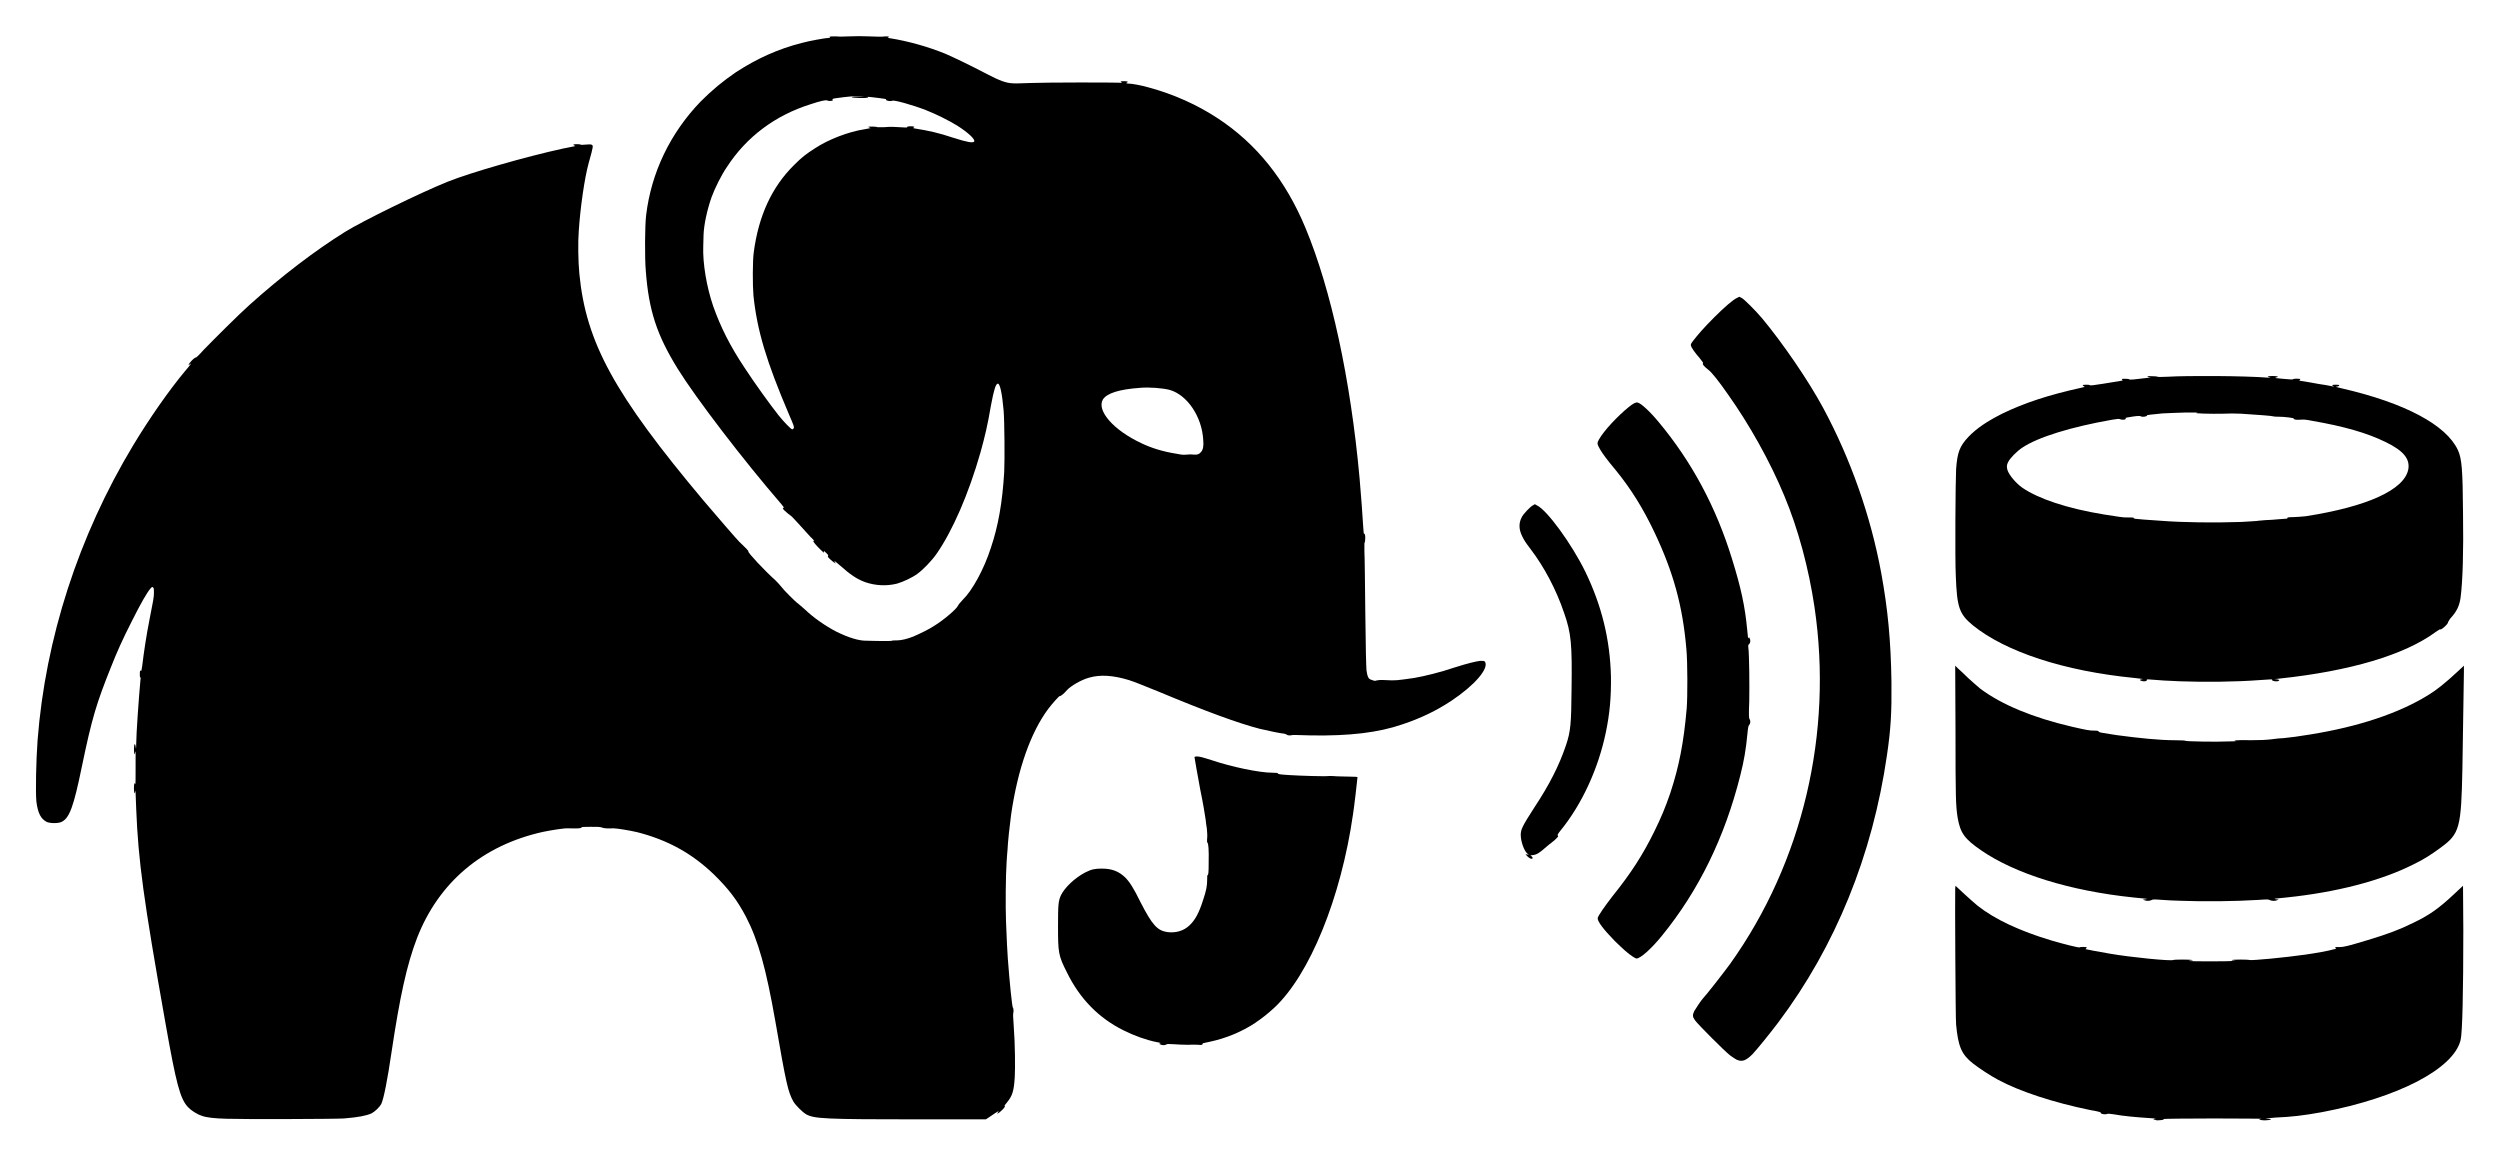
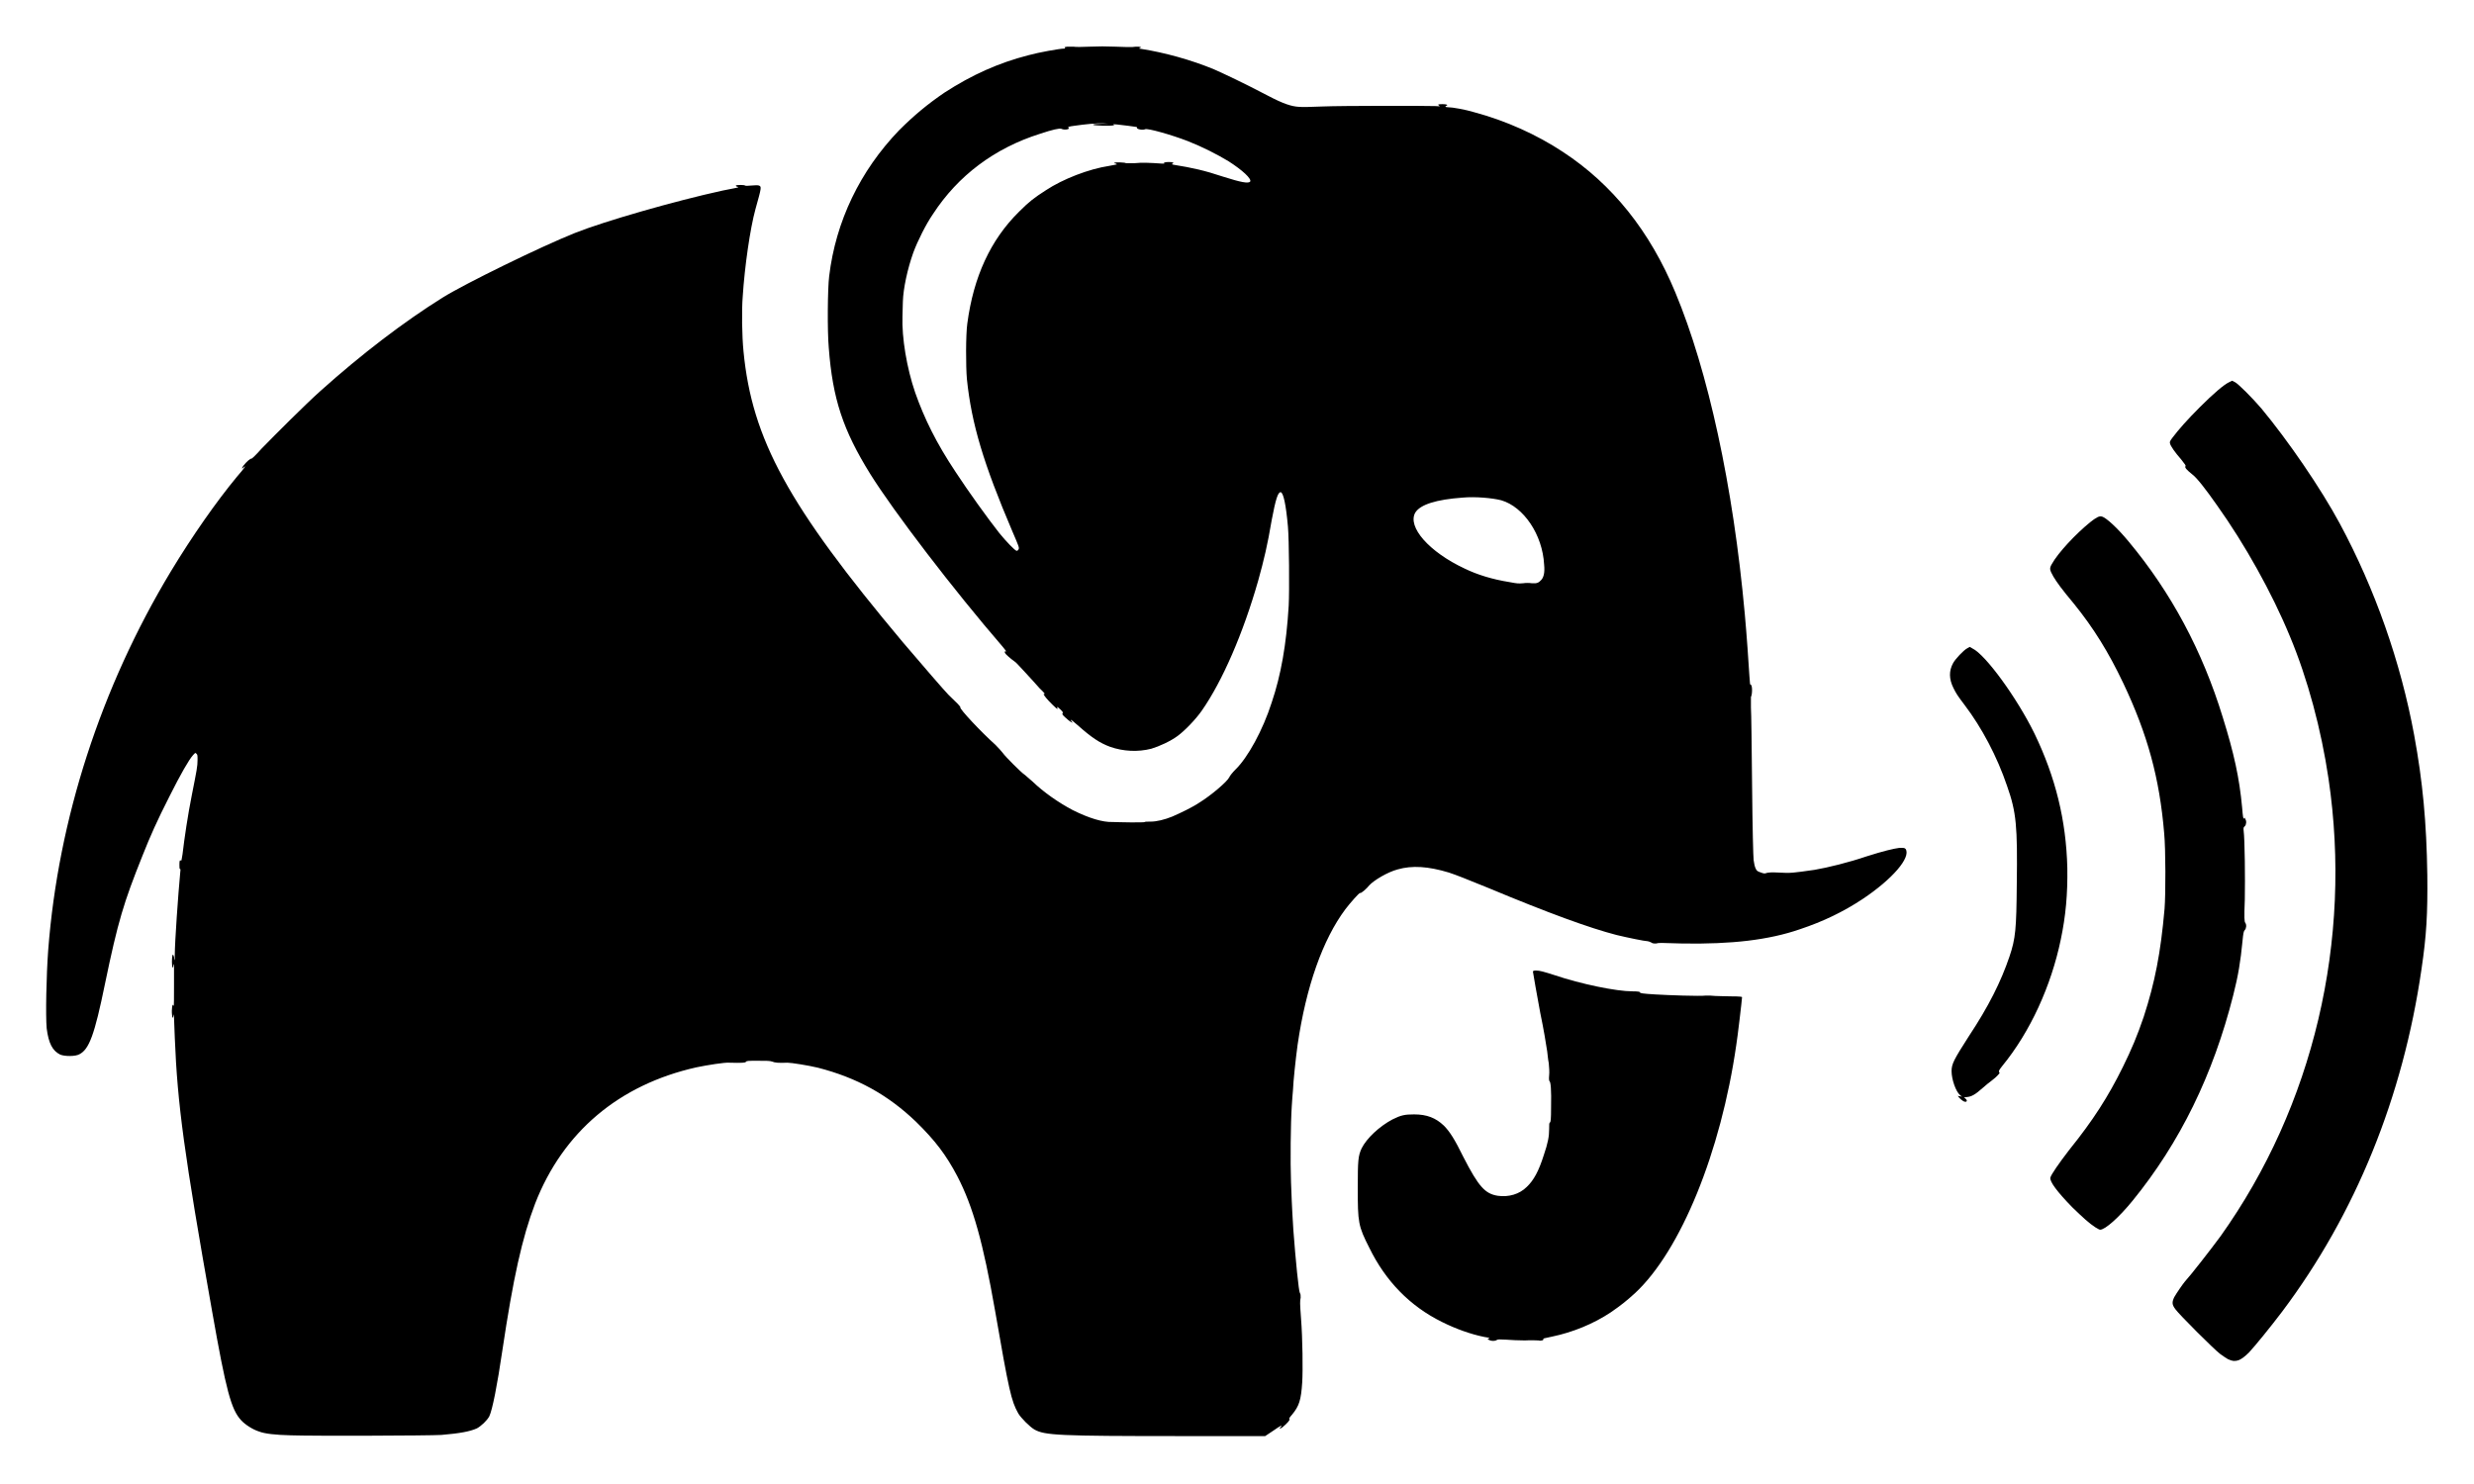
- <svg xmlns="http://www.w3.org/2000/svg" viewBox="621.7 320.2 831.5 384.7" role="img" aria-label="pg-probe">
+ <svg xmlns="http://www.w3.org/2000/svg" viewBox="621.7 320.2 641.2 384.7" role="img" aria-label="pg-probe">
  <path fill="currentColor" fill-rule="evenodd" d="M697.1 692.3C693.1 692.2 690.3 691.9 688.8 691.3C687.2 690.8 685.2 689.5 684.2 688.4C681.6 685.6 680.3 680.7 676.7 660.3C669.4 619.1 667.7 606.6 667 589.2C666.9 586.9 666.8 584.6 666.8 584C666.8 582.9 666.8 582.9 666.6 583.8C666.4 584.2 666.4 584.2 666.3 583.4C666.1 581.9 666.4 579.9 666.7 581C666.8 581.1 666.8 578.7 666.8 575.6C666.8 572.5 666.8 570 666.8 570.1C666.7 570.2 666.6 570.5 666.6 570.8C666.4 571.2 666.4 571.2 666.3 570.4C666.2 569.4 666.3 567.7 666.5 567.7C666.6 567.7 666.7 567.9 666.8 568.3C666.9 569.5 667 569.4 667 567.8C667 564.4 667.9 551.8 668.4 546.5C668.5 545.8 668.5 545.5 668.4 545.5C668.2 545.5 668.2 545.1 668.2 544.4C668.2 543.3 668.3 543.1 668.6 543.3C668.7 543.5 668.8 543 669 541.7C669.5 537.4 670.4 531.4 671.4 526.4C672.7 519.8 672.9 518.9 672.9 517.2C672.9 516.1 672.9 515.8 672.6 515.6C672.4 515.3 672.3 515.3 671.7 516C670.7 517.1 668.5 520.9 665.6 526.7C662.4 533 660.7 536.8 658.6 542.1C653.8 554.1 652.3 558.9 648.9 575.3C646.2 588.5 644.8 592.2 642.3 593.5C641.3 594.1 638.5 594.1 637.3 593.6C635.3 592.6 634.3 590.7 633.8 586.8C633.5 583.6 633.7 573.1 634.2 566.4C636.8 532.6 647.8 498.5 666 468.3C671.5 459.2 677.8 450.2 683.1 443.8C685.1 441.5 685.7 440.6 684.8 441.4C684.3 441.9 684.3 441.6 684.8 440.9C685.6 439.9 686.6 439 686.9 439.1C687 439.1 688 438.2 689.5 436.5C692.9 433 700.9 425 704.7 421.6C715.4 412 726.4 403.6 736.5 397.3C742.3 393.7 761.7 384.2 770.7 380.6C778.2 377.6 796.6 372.3 809 369.6C811.2 369.2 812.9 368.8 813 368.8C813 368.7 812.9 368.6 812.7 368.6C812.5 368.5 812.4 368.4 812.4 368.3C812.6 368.1 814.6 368.1 814.8 368.3C814.9 368.4 815.5 368.4 816.4 368.3C817.5 368.2 818.1 368.2 818.4 368.3C819.1 368.6 819.1 368.7 817.5 374.4C816.1 379.5 814.7 389.3 814.2 397C813.9 400.6 814 407.3 814.4 411.3C816.6 434.1 826 451.3 855.7 486.7C860.8 492.7 866.6 499.4 867.5 500.3C869.8 502.5 870.7 503.4 870.6 503.6C870.4 504 875.9 509.9 879.7 513.3C880.4 514 881.3 515 881.6 515.4C882.2 516.3 886.4 520.5 887.2 521C887.4 521.1 888.3 522 889.3 522.8C892.2 525.6 896.1 528.3 899.7 530.2C903.9 532.3 907.5 533.4 910.1 533.3C910.7 533.3 912.8 533.4 914.8 533.4C916.8 533.4 918.4 533.4 918.4 533.3C918.5 533.2 919.1 533.2 919.9 533.2C921.5 533.2 923.5 532.7 925.5 531.9C927.6 531 930.9 529.4 932.5 528.3C935.6 526.4 939.8 522.8 940.3 521.7C940.4 521.4 941.1 520.5 941.9 519.7C945.1 516.6 949 509.5 951.3 502.3C953.7 495.2 955.1 487.3 955.7 477.2C955.9 473.4 955.8 460 955.5 456.7C955 451 954.3 447.8 953.6 447.8C952.9 447.8 952.3 449.7 951.3 455C950.2 461.5 949.3 465.3 947.8 470.7C943.9 484.4 938.5 496.8 933.2 504.4C931.6 506.7 928.8 509.6 926.9 511C925 512.4 922.1 513.7 920.1 514.3C916.6 515.2 912.8 515 909.4 513.8C906.7 512.8 904.6 511.4 901 508.2C900 507.3 899.2 506.7 899.2 506.8C899.2 506.8 899.3 507 899.4 507.2C900 507.8 899.5 507.6 898.6 506.9C897.2 505.7 896.9 505.4 897.1 505.1C897.3 504.9 897.1 504.7 896.5 504.1C895.8 503.5 895.7 503.3 895.7 503.6C895.8 503.8 895.8 504 895.7 504C895.6 504 893.5 502 892.8 501.1C892.1 500.2 892 500 892.5 500.1C892.6 500.2 892.1 499.5 891.2 498.7C890.4 497.8 888.7 495.9 887.3 494.4C886 493 884.9 491.8 884.8 491.8C884.6 491.7 883.2 490.6 882.5 489.9C882 489.4 881.9 488.9 882.5 489.1C882.6 489.2 882.2 488.6 881.6 487.9C868.9 473.2 853.3 452.8 847.2 443C840.2 431.7 837.5 423.6 836.5 410.4C836.1 406 836.2 394.9 836.6 391.8C838.3 377.6 844.6 364.5 854.7 354C858.6 350.1 862.1 347.2 866.5 344.2C873.6 339.6 880.5 336.5 888.3 334.5C890.8 333.8 896.4 332.8 897.4 332.8C897.8 332.8 897.8 332.8 897.7 332.6C897.5 332.4 897.6 332.4 898.3 332.3C898.7 332.3 899.5 332.3 899.9 332.3C900.4 332.4 902.2 332.4 904.1 332.3C906.4 332.2 908.4 332.2 910.8 332.3C912.7 332.4 914.6 332.4 915.1 332.4C915.6 332.3 916.3 332.3 916.8 332.3C917.5 332.4 917.6 332.5 917.2 332.6C916.8 332.8 916.8 332.8 917.6 332.9C923.4 333.8 930.4 335.7 936.4 338.2C939.1 339.4 943.8 341.6 950.3 345C954.3 347.1 956.4 347.8 958.4 347.9C959.1 348 961.9 347.9 964.6 347.8C969.5 347.6 991 347.6 993.7 347.7C994.9 347.8 995 347.8 994.7 347.6C994.2 347.3 994.4 347.2 995.6 347.2C996.6 347.2 997.1 347.4 996.6 347.6C996.1 347.8 996.3 348 997 348C998.1 348 1001.5 348.6 1003.8 349.3C1012 351.5 1020 355.1 1026.8 359.6C1039.6 368 1049.3 380.1 1055.9 396C1064.4 416.4 1070.9 446.2 1073.9 479.3C1074.4 484.7 1074.9 492.1 1075.1 495.4C1075.2 497.3 1075.3 497.8 1075.4 497.7C1075.9 497.6 1075.9 500.2 1075.5 500.9C1075.5 501 1075.5 502.3 1075.5 503.6C1075.6 505 1075.7 514.1 1075.8 524C1075.9 535.1 1076.1 542.4 1076.2 543.2C1076.3 544 1076.5 544.9 1076.7 545.3C1077 546 1077.2 546.1 1078.1 546.4C1078.9 546.7 1079.1 546.7 1079.6 546.5C1080.1 546.4 1080.9 546.3 1082.4 546.4C1086 546.6 1086.3 546.5 1092 545.7C1095.5 545.1 1100.8 543.8 1105.5 542.2C1109.9 540.8 1112.5 540.2 1114 540C1115.2 540 1115.3 540 1115.6 540.3C1117 542.5 1112.2 548.1 1104.4 553.3C1099.4 556.6 1094.2 559.1 1088.2 561.1C1080.1 563.9 1070.5 565 1057.8 564.8C1051.5 564.6 1051.8 564.6 1050.9 564.8C1050.3 564.8 1050 564.8 1049.6 564.5C1049.2 564.3 1048.8 564.2 1048.7 564.2C1048 564.2 1043.6 563.3 1040.7 562.6C1033.7 560.8 1023 556.9 1007.2 550.3C1001.3 547.9 999.3 547.1 997.2 546.4C991.9 544.8 987.7 544.5 983.9 545.6C981.3 546.3 977.8 548.4 976.6 549.7C975.9 550.6 974.4 551.9 974.2 551.7C974 551.6 971.7 554.2 970.4 555.9C964.5 563.8 960.2 576 958 591.1C957.5 594.8 956.9 600.4 956.8 602.9C956.7 603.7 956.6 605.5 956.5 606.9C956.2 611.3 956.1 621.5 956.3 626.7C956.6 634.9 956.7 635.3 956.9 639C957.5 647 958.3 655 958.6 655.4C958.8 655.7 958.8 656 958.8 656.6C958.6 657.6 958.6 657.9 958.9 662.1C959.3 667.1 959.4 675.5 959.2 678.6C958.9 683.2 958.4 684.7 956.6 686.9C955.9 687.7 955.7 688 955.9 688.1C956.1 688.3 955.3 689.2 954.1 690.2C953.4 690.7 953.1 690.7 953.6 690.2C954.2 689.5 953.7 689.7 951.7 691.1L949.6 692.5L927.8 692.5C895.9 692.5 892.5 692.3 889.8 690.8C888.6 690.1 886.3 687.8 885.6 686.6C883.8 683.4 883.2 680.8 879.6 660C876.5 642.3 873.9 633 869.8 625.1C866.9 619.6 864.1 615.9 859.1 611C851.8 604 843.8 599.6 833.7 597C831.2 596.4 826.8 595.7 825.8 595.7C823.4 595.8 822.5 595.7 821.8 595.4C821.2 595.2 820.4 595.2 818.1 595.2C815.5 595.2 815.2 595.2 815 595.5C814.9 595.7 814 595.8 810.7 595.7C809.5 595.6 805.1 596.3 802.2 596.9C782.1 601.4 767.6 613.7 760.4 632.2C757 641.1 754.7 651.6 751.9 670.3C750.6 679.2 749.3 685.8 748.5 687.4C747.9 688.5 746.4 689.9 745.3 690.5C743.5 691.3 740.9 691.8 736.1 692.2C733 692.4 702.4 692.5 697.1 692.3ZM1007.7 667.6L1007.2 667.4L1007.6 667.2C1007.9 667.1 1007.7 667 1006.4 666.8C1002.9 666.1 999 664.7 995.4 662.9C987.1 658.8 980.8 652.3 976.6 643.7C973.7 638 973.6 637.1 973.6 628.2C973.6 620.9 973.7 619.9 974.6 617.9C975.9 615.3 979.2 612.2 982.6 610.4C984.8 609.3 985.8 609.1 988.2 609.1C991.5 609.1 993.8 610 995.9 612C997.4 613.5 998.7 615.5 1001 620.2C1004.9 627.8 1006.6 629.7 1009.9 630.2C1012.7 630.6 1015.5 629.8 1017.4 627.9C1019.2 626.2 1020.5 623.8 1021.8 619.7C1022.9 616.5 1023.2 614.8 1023.2 612.9C1023.2 611.7 1023.2 611.3 1023.4 611.2C1023.6 611.1 1023.7 610.5 1023.7 607.2C1023.8 602.7 1023.6 600.7 1023.3 600.5C1023.2 600.4 1023.1 600 1023.2 599C1023.3 598.1 1023.2 596.9 1023.1 595.8C1022.9 594.9 1022.8 593.5 1022.7 592.8C1022.4 590.8 1021.8 587.1 1020.9 582.8C1020.1 578.4 1019 572.4 1019 572.1C1019 571.9 1019.2 571.8 1019.8 571.8C1020.7 571.8 1021.8 572.1 1024.6 573C1031.4 575.3 1040.6 577.2 1044.8 577.2C1046.1 577.2 1046.7 577.3 1046.7 577.4C1046.7 577.7 1047.4 577.8 1050.7 578C1053.9 578.2 1062.3 578.5 1063.8 578.3C1064.5 578.3 1065.6 578.3 1066.3 578.4C1067 578.4 1068.8 578.5 1070.4 578.5C1072.5 578.5 1073.2 578.6 1073.2 578.7C1073.2 579.2 1072 589.4 1071.7 591.1C1067.7 618.9 1057.3 644.4 1045.5 655.4C1043.2 657.5 1041.8 658.6 1039.2 660.4C1034.7 663.4 1029.3 665.6 1024 666.7C1021.7 667.2 1021.6 667.2 1021.7 667.3C1021.9 667.6 1021.2 667.9 1020.4 667.7C1020.1 667.7 1018.5 667.6 1016.9 667.7C1015.4 667.7 1013.2 667.6 1012 667.5C1010.3 667.4 1009.9 667.4 1009.6 667.6C1009.2 667.9 1008.2 667.9 1007.7 667.6ZM1016.5 471.4C1017.1 471.3 1018 471.3 1018.7 471.4C1020 471.5 1020.5 471.3 1021.2 470.5C1021.8 469.8 1022.1 468.6 1021.9 466.6C1021.5 458.8 1016.6 451.6 1010.8 449.9C1008.5 449.3 1004 448.9 1000.8 449.2C993.9 449.7 989.8 451 988.5 453.1C986.4 456.8 992.1 463.3 1001.3 467.6C1004.6 469.2 1008.5 470.4 1012.9 471.1C1015 471.5 1015.2 471.5 1016.5 471.4ZM885.7 462.6C885.9 462.2 885.7 461.7 884.1 458C876.6 440.4 873.5 430.1 872.3 418.5C872 415.2 872 406.9 872.4 404.1C874 392 878.4 382.4 885.8 375.1C888.5 372.4 889.7 371.5 892.8 369.5C897.2 366.6 903.9 364 909.2 363.2C909.9 363.1 910.6 362.9 910.8 362.9L911.2 362.8L910.9 362.6C910.6 362.6 910.5 362.5 910.5 362.4C910.7 362.2 913.4 362.3 913.5 362.5C913.5 362.5 914.5 362.5 915.8 362.5C917.7 362.3 919.7 362.4 922.7 362.6C923.3 362.6 923.7 362.6 923.5 362.6C923.1 362.4 923.6 362.2 924.6 362.2C925.7 362.2 926.1 362.4 925.6 362.6C925.3 362.8 925.4 362.8 925.8 362.9C930.8 363.7 933.9 364.4 938.7 366C943.4 367.5 945.2 367.8 945.7 367.3C946.2 366.6 943.7 364.3 940.1 362C937.3 360.3 933.4 358.3 929.6 356.8C925.2 355.1 919.1 353.4 918.5 353.7C917.9 354 916.2 353.7 916.4 353.3C916.5 353.1 916.2 353.1 914 352.8C911.8 352.5 909.8 352.3 910.3 352.5C911.2 352.8 908.2 352.9 905.9 352.7C904.3 352.6 904.9 352.3 907.2 352.3L909.2 352.3L907.7 352.2C905.9 352.1 903 352.4 900.2 352.8C898.7 353 898.4 353.1 898.6 353.3C899.2 353.7 897.6 354 896.8 353.6C896.3 353.4 894.5 353.8 891.2 354.9C879.5 358.6 870 365.7 863.5 375.7C861.7 378.3 859.5 382.7 858.4 385.7C856.9 389.9 855.8 395 855.7 398.4C855.7 399.4 855.6 401.1 855.6 402.2C855.4 407.7 856.7 415.6 858.9 422C861.3 428.8 864.4 435.1 869.4 442.6C872.6 447.5 877.7 454.6 880.7 458.4C882.4 460.5 884.8 463 885.2 463C885.4 463 885.6 462.8 885.7 462.6Z" />
  <path fill="currentColor" d="M1199.2 672.6C1198.8 672.4 1197.8 671.7 1197.1 671.2C1195.4 669.9 1186.5 661 1185.5 659.6C1184.6 658.4 1184.6 657.8 1185.2 656.5C1185.7 655.6 1187.4 653.1 1188 652.4C1189.4 650.9 1194.7 644.1 1197.2 640.7C1221.3 606.9 1231.4 564 1225.2 522.1C1223.3 509.3 1219.8 496.2 1215.2 485.2C1210.5 473.8 1203.5 461.3 1196.3 451.2C1193.3 446.9 1191 444 1189.9 443.2C1188.4 442 1187.9 441.4 1188.1 441.1C1188.3 440.9 1188 440.6 1187 439.3C1185.5 437.6 1184.2 435.8 1184.1 435.1C1184 434.8 1184.1 434.5 1184.8 433.6C1186.4 431.5 1188.5 429.1 1191.9 425.7C1195.3 422.3 1198.1 419.9 1199.4 419.3L1200.2 418.9L1201 419.3C1201.9 419.8 1205.5 423.4 1207.8 426.1C1214.7 434.4 1223.2 446.8 1228.1 455.9C1237.2 472.8 1243.9 491.8 1247.4 510.8C1249.6 522.8 1250.6 533.3 1250.8 547.1C1250.9 557.1 1250.6 562.6 1249.3 571.4C1244.5 604.6 1232.2 634.9 1213.2 660.2C1210.1 664.3 1206.1 669.2 1204.6 670.8C1202.4 673 1201.1 673.5 1199.2 672.6ZM1164.8 638.4C1163.1 637.3 1161.6 635.9 1158.8 633.2C1154.8 629.1 1152.9 626.5 1153.1 625.5C1153.3 624.7 1155.3 621.8 1158 618.3C1164.2 610.6 1168.1 604.5 1171.9 596.8C1174.2 592.1 1175.6 588.8 1177.3 583.8C1180.2 574.9 1181.7 567.2 1182.7 555.8C1183 552 1183 540.4 1182.6 536.2C1181.4 521.9 1178.3 510.6 1172 497.3C1168.2 489.3 1164.3 483 1159.2 476.7C1156.1 473 1154.8 471.2 1153.9 469.7C1152.9 467.9 1152.8 467.6 1153.5 466.4C1155.1 463.5 1159.7 458.6 1163.4 455.6C1164.9 454.4 1165.8 453.9 1166.4 454.1C1167.5 454.3 1170.6 457.2 1173.4 460.6C1184.4 473.8 1192.5 488.9 1197.8 506.2C1200.7 515.5 1202.1 521.9 1202.8 529.5C1203 532 1203.1 532.6 1203.3 532.4C1203.4 532.1 1203.5 532.1 1203.6 532.5C1204 533 1203.9 534 1203.5 534.4C1203.2 534.6 1203.1 534.8 1203.2 535.6C1203.5 537.8 1203.6 548.1 1203.5 553.4C1203.3 558.3 1203.4 559.1 1203.6 559.4C1204 559.9 1203.9 560.9 1203.5 561.3C1203.2 561.6 1203.1 562.1 1202.9 564.2C1202.4 569.4 1201.8 573.1 1200.5 578.2C1195.3 598.8 1186.7 616.4 1174.4 631.5C1170.9 635.8 1167.3 639 1166 639C1165.8 639 1165.3 638.7 1164.8 638.4ZM1130.3 605.5C1130.1 605.4 1129.7 605 1129.5 604.8L1129.1 604.3L1129.7 604.4L1130.2 604.5L1129.7 604.1C1128.6 603.2 1127.5 600 1127.5 597.9C1127.5 596 1128.1 594.9 1132 588.8C1137.1 581.1 1140.3 574.7 1142.5 568.2C1144.1 563.5 1144.3 561 1144.4 549.4C1144.6 534.4 1144.3 530.8 1141.9 524C1139.3 516.3 1135.3 508.8 1130.9 503C1129 500.5 1128.7 500 1128 498.6C1126.8 496.2 1126.8 494.1 1127.9 492.1C1128.5 491 1130.6 488.8 1131.5 488.3L1132.2 487.9L1132.9 488.3C1136.3 489.9 1144.5 501.2 1149 510.4C1154.4 521.6 1157.2 532.8 1157.5 545.2C1157.6 552 1157.1 557.6 1155.8 563.8C1153.3 575.8 1147.9 587.7 1140.6 596.6C1139.8 597.6 1139.7 597.9 1139.8 598.1C1140 598.3 1140 598.4 1139.7 598.7C1139.3 599.2 1138.4 600 1137.7 600.5C1137.4 600.7 1136.4 601.5 1135.5 602.3C1133.7 603.9 1132.7 604.5 1131.5 604.6L1130.7 604.7L1131.1 605C1131.9 605.7 1131.2 606.2 1130.3 605.5Z" />
-   <path fill="currentColor" fill-rule="evenodd" d="M1338.9 692.8C1338.8 692.7 1338.5 692.6 1338.2 692.6C1337.8 692.4 1337.8 692.4 1338.5 692.3C1339 692.3 1338.6 692.2 1337 692.1C1332.1 691.8 1327.9 691.4 1324.6 690.8C1323.4 690.6 1322.7 690.6 1322.5 690.7C1321.9 691 1320.3 690.7 1320.4 690.3C1320.5 690.1 1319.3 689.8 1316.9 689.4C1304.7 686.9 1293.4 683.2 1286.2 679.3C1283.9 678.1 1279.8 675.4 1277.9 673.9C1274.1 670.9 1273 668.3 1272.3 661C1272.1 659.1 1271.9 618.1 1272 615.7L1272.1 614.8L1275.1 617.6C1276.7 619.1 1278.7 620.8 1279.4 621.4C1285.2 626 1293.6 629.9 1304 633C1307.7 634.1 1313.2 635.5 1313.4 635.3C1313.6 635.1 1315.6 635.1 1315.7 635.3C1315.8 635.4 1315.7 635.5 1315.6 635.6C1315.4 635.7 1315.4 635.8 1315.4 635.9C1315.6 636 1320.1 636.8 1323.5 637.4C1330.4 638.6 1343.7 639.9 1344.5 639.5C1344.9 639.3 1350.2 639.3 1350.8 639.5C1351.2 639.6 1351.1 639.6 1350.5 639.7C1350.2 639.7 1349.8 639.7 1349.8 639.8C1349.8 640 1363.1 640 1364.5 639.8L1365.4 639.7L1364.6 639.7C1364 639.7 1363.8 639.6 1364.1 639.5C1364.5 639.3 1369.3 639.3 1369.9 639.5C1370.8 639.7 1381.5 638.7 1388.5 637.7C1391.4 637.3 1396.5 636.4 1398.1 635.9C1398.7 635.8 1398.8 635.7 1398.6 635.6C1398 635.3 1398.6 635.1 1399.8 635.2C1401.2 635.2 1402.5 634.9 1409.1 632.9C1415.8 630.9 1420 629.3 1424.2 627.2C1429.5 624.7 1432.8 622.4 1437.8 617.7L1440.9 614.8L1441 629.7C1441 649.9 1440.7 663.7 1440.1 666.1C1437.8 675.7 1419.3 685.3 1394 690.1C1388 691.2 1383.7 691.7 1378.5 691.9C1375.8 692.1 1374.3 692.3 1376 692.3C1376.6 692.3 1377 692.4 1377 692.5C1377 692.7 1375.3 692.9 1374.2 692.8C1372.9 692.6 1372.8 692.4 1373.9 692.3C1374.5 692.3 1367.3 692.2 1358 692.2C1348.7 692.2 1341.1 692.3 1341.2 692.4C1341.3 692.4 1341.4 692.5 1341.3 692.6C1341.1 692.7 1339.2 692.9 1338.9 692.8ZM1347.1 619.8C1345.3 619.8 1342.5 619.6 1340.8 619.5C1338.1 619.3 1337.7 619.3 1337.2 619.6C1336.7 619.9 1335.5 619.9 1334.9 619.6L1334.4 619.4L1335.2 619.3L1335.9 619.2L1335.3 619.1C1335 619.1 1333.2 618.9 1331.3 618.7C1310.1 616.5 1291.9 610.8 1280.6 603C1275.1 599.2 1273.7 597.3 1272.8 592.1C1272.2 588.1 1272.1 586 1272.1 563.4L1272 541.6L1273 542.6C1273.6 543.1 1275.1 544.5 1276.3 545.7C1277.5 546.8 1279.3 548.4 1280.4 549.3C1287.5 554.6 1297.9 558.9 1310.8 561.9C1315.6 563 1316.6 563.2 1318.2 563.2C1319.4 563.2 1319.7 563.3 1319.7 563.5C1319.8 563.8 1320.4 563.9 1325.7 564.7C1333.1 565.7 1340 566.4 1344.9 566.4C1347.3 566.4 1348.6 566.5 1348.6 566.6C1348.8 566.8 1358.9 567 1362.9 566.8C1364.6 566.8 1365.7 566.7 1365.3 566.7C1364.8 566.6 1364.8 566.6 1365.1 566.5C1365.4 566.4 1367.5 566.3 1370.1 566.4C1373.3 566.4 1375.3 566.3 1377.1 566.1C1378.5 565.9 1380.3 565.7 1381.2 565.7C1383.4 565.5 1386.4 565.1 1390 564.5C1406.2 561.9 1419.6 557.4 1429.3 551.4C1432.1 549.7 1435 547.4 1439.5 543.2L1441.2 541.6L1441.2 543.3C1441.2 545.1 1440.9 561.1 1440.7 575.6C1440.3 595.6 1439.8 597.5 1433.5 602.1C1430.1 604.6 1427.9 606 1424.4 607.7C1413.5 613.2 1398.6 617 1382.2 618.7C1380.2 618.9 1378.5 619.1 1378.3 619.1C1378.2 619.2 1378.4 619.3 1378.8 619.3L1379.6 619.4L1379.1 619.6C1378.5 619.9 1377.4 619.9 1376.7 619.6C1376.2 619.3 1375.8 619.3 1373 619.5C1365 620 1354.6 620.1 1347.1 619.8ZM1346.8 546.8C1343.4 546.7 1338.9 546.4 1336.8 546.2C1336 546.1 1335.7 546.2 1335.7 546.3C1336 546.8 1334.6 547 1333.8 546.6C1333.2 546.4 1333.4 546.2 1334.1 546.1C1335 546.1 1334.5 546 1331.7 545.7C1308.2 543.4 1288.8 537 1277.9 528.2C1273.3 524.4 1272.6 522.2 1272.2 511.8C1271.9 506 1272.1 480.1 1272.3 476.3C1272.7 470.6 1273.5 468.6 1276.4 465.5C1279.2 462.6 1282.5 460.4 1287.6 457.8C1294.8 454.3 1302.8 451.6 1314.2 449.1C1315.2 448.9 1315.2 448.9 1314.8 448.7C1314.5 448.5 1314.4 448.4 1314.4 448.3C1314.6 448.1 1316.6 448.1 1316.8 448.3C1316.9 448.5 1318.2 448.3 1321.4 447.8C1323.9 447.4 1326.4 447 1326.9 446.9C1327.7 446.8 1327.8 446.8 1327.6 446.6C1327.5 446.5 1327.4 446.3 1327.4 446.3C1327.6 446.1 1329.6 446.2 1329.8 446.3C1329.9 446.5 1330.4 446.5 1331.4 446.4C1332.3 446.3 1333.8 446.1 1334.9 446C1336.8 445.8 1337.6 445.7 1336.7 445.7C1336.4 445.7 1336.1 445.6 1336 445.5C1335.8 445.4 1336 445.3 1336.6 445.3C1338 445.3 1339.2 445.4 1339.3 445.5C1339.4 445.6 1340.7 445.6 1342.7 445.5C1349.3 445.1 1368.4 445.2 1375.9 445.8C1377.1 445.8 1377.2 445.8 1376.2 445.6C1375.8 445.4 1375.8 445.4 1376.6 445.3C1377.7 445.2 1379.3 445.3 1379.3 445.5C1379.3 445.6 1379 445.7 1378.6 445.8C1378.1 445.9 1378.5 446 1381.1 446.2C1383.3 446.4 1384.3 446.5 1384.4 446.3C1384.6 446.1 1386.6 446.1 1386.7 446.3C1386.8 446.4 1386.7 446.6 1386.6 446.6C1386.2 446.8 1386.2 446.8 1390.1 447.4C1391.6 447.7 1394 448.1 1395.4 448.3C1397.7 448.8 1398.6 448.9 1397.7 448.6C1397.5 448.5 1397.4 448.4 1397.4 448.3C1397.6 448.1 1399.6 448.1 1399.7 448.3C1399.9 448.5 1399.3 448.8 1398.7 448.8C1398.5 448.9 1399.4 449.1 1400.7 449.4C1421.5 454.2 1435.3 461.5 1439.2 469.9C1440.5 472.7 1440.8 476.4 1440.9 490.8C1441.1 503.5 1440.8 513.5 1440.1 518.9C1439.7 521.7 1438.9 523.5 1436.6 526C1436.2 526.6 1435.9 527.1 1435.9 527.2C1436 527.4 1435.2 528.4 1434.1 529.2C1433.7 529.5 1433.4 529.7 1433.4 529.5C1433.3 529.4 1432.7 529.8 1431.8 530.4C1421.5 538 1403.4 543.4 1379.8 545.9C1378.1 546.1 1377.8 546.1 1378.6 546.1C1379.7 546.2 1380.1 546.4 1379.5 546.7C1378.9 547 1377.2 546.7 1377.4 546.3C1377.5 546.1 1377.3 546.1 1373.2 546.4C1365.4 547 1354.8 547.1 1346.8 546.8ZM1367.1 493.8C1370.2 493.6 1372.7 493.5 1372.8 493.4C1372.9 493.4 1373.9 493.3 1375.1 493.2C1376.3 493.2 1378.3 493 1379.6 492.9C1381 492.8 1382.1 492.7 1382.3 492.7C1382.4 492.7 1382.5 492.6 1382.5 492.5C1382.4 492.3 1382.9 492.2 1384.3 492.2C1385.4 492.2 1387.3 492 1388.6 491.9C1409.1 488.7 1421.4 483.1 1422.7 476.3C1423.3 472.8 1421.1 470.1 1415.1 467.2C1409 464.2 1401.3 462 1390.9 460.2C1388.5 459.7 1387.7 459.7 1386.7 459.8C1385.4 459.9 1384.4 459.7 1384.6 459.4C1384.7 459.2 1381.4 458.8 1379.6 458.8C1378.9 458.8 1378.2 458.8 1377.9 458.7C1377.4 458.5 1373.1 458.2 1367.1 457.8C1365.4 457.7 1362.7 457.7 1361 457.8C1357.4 457.9 1350.4 457.7 1352.5 457.5C1353.2 457.4 1351.5 457.4 1348.7 457.4C1345.9 457.5 1342.4 457.6 1340.9 457.7C1339.4 457.9 1337.7 458 1337 458.1C1336.3 458.2 1335.7 458.3 1335.8 458.3C1336 458.7 1334.4 459 1333.8 458.7C1333.6 458.5 1332.9 458.5 1331.4 458.7C1328.9 459.1 1328.6 459.1 1328.7 459.3C1329 459.8 1327.5 460 1326.8 459.6C1326.4 459.5 1325.9 459.5 1324.2 459.8C1310.5 462.2 1299.5 465.6 1294.3 469.1C1292.6 470.2 1290.2 472.6 1289.6 473.9C1289.1 474.8 1289.1 475.6 1289.4 476.6C1290 478.3 1292.2 480.9 1294.3 482.4C1299.7 486.1 1309.2 489.3 1321.4 491.3C1325.7 492 1328.3 492.4 1329.2 492.3C1330.7 492.3 1331.5 492.3 1331.4 492.5C1331.3 492.7 1331.8 492.8 1334.6 493C1336 493.1 1338.5 493.3 1340.3 493.4C1347.9 494 1358.3 494.1 1367.1 493.8Z" />
</svg>
